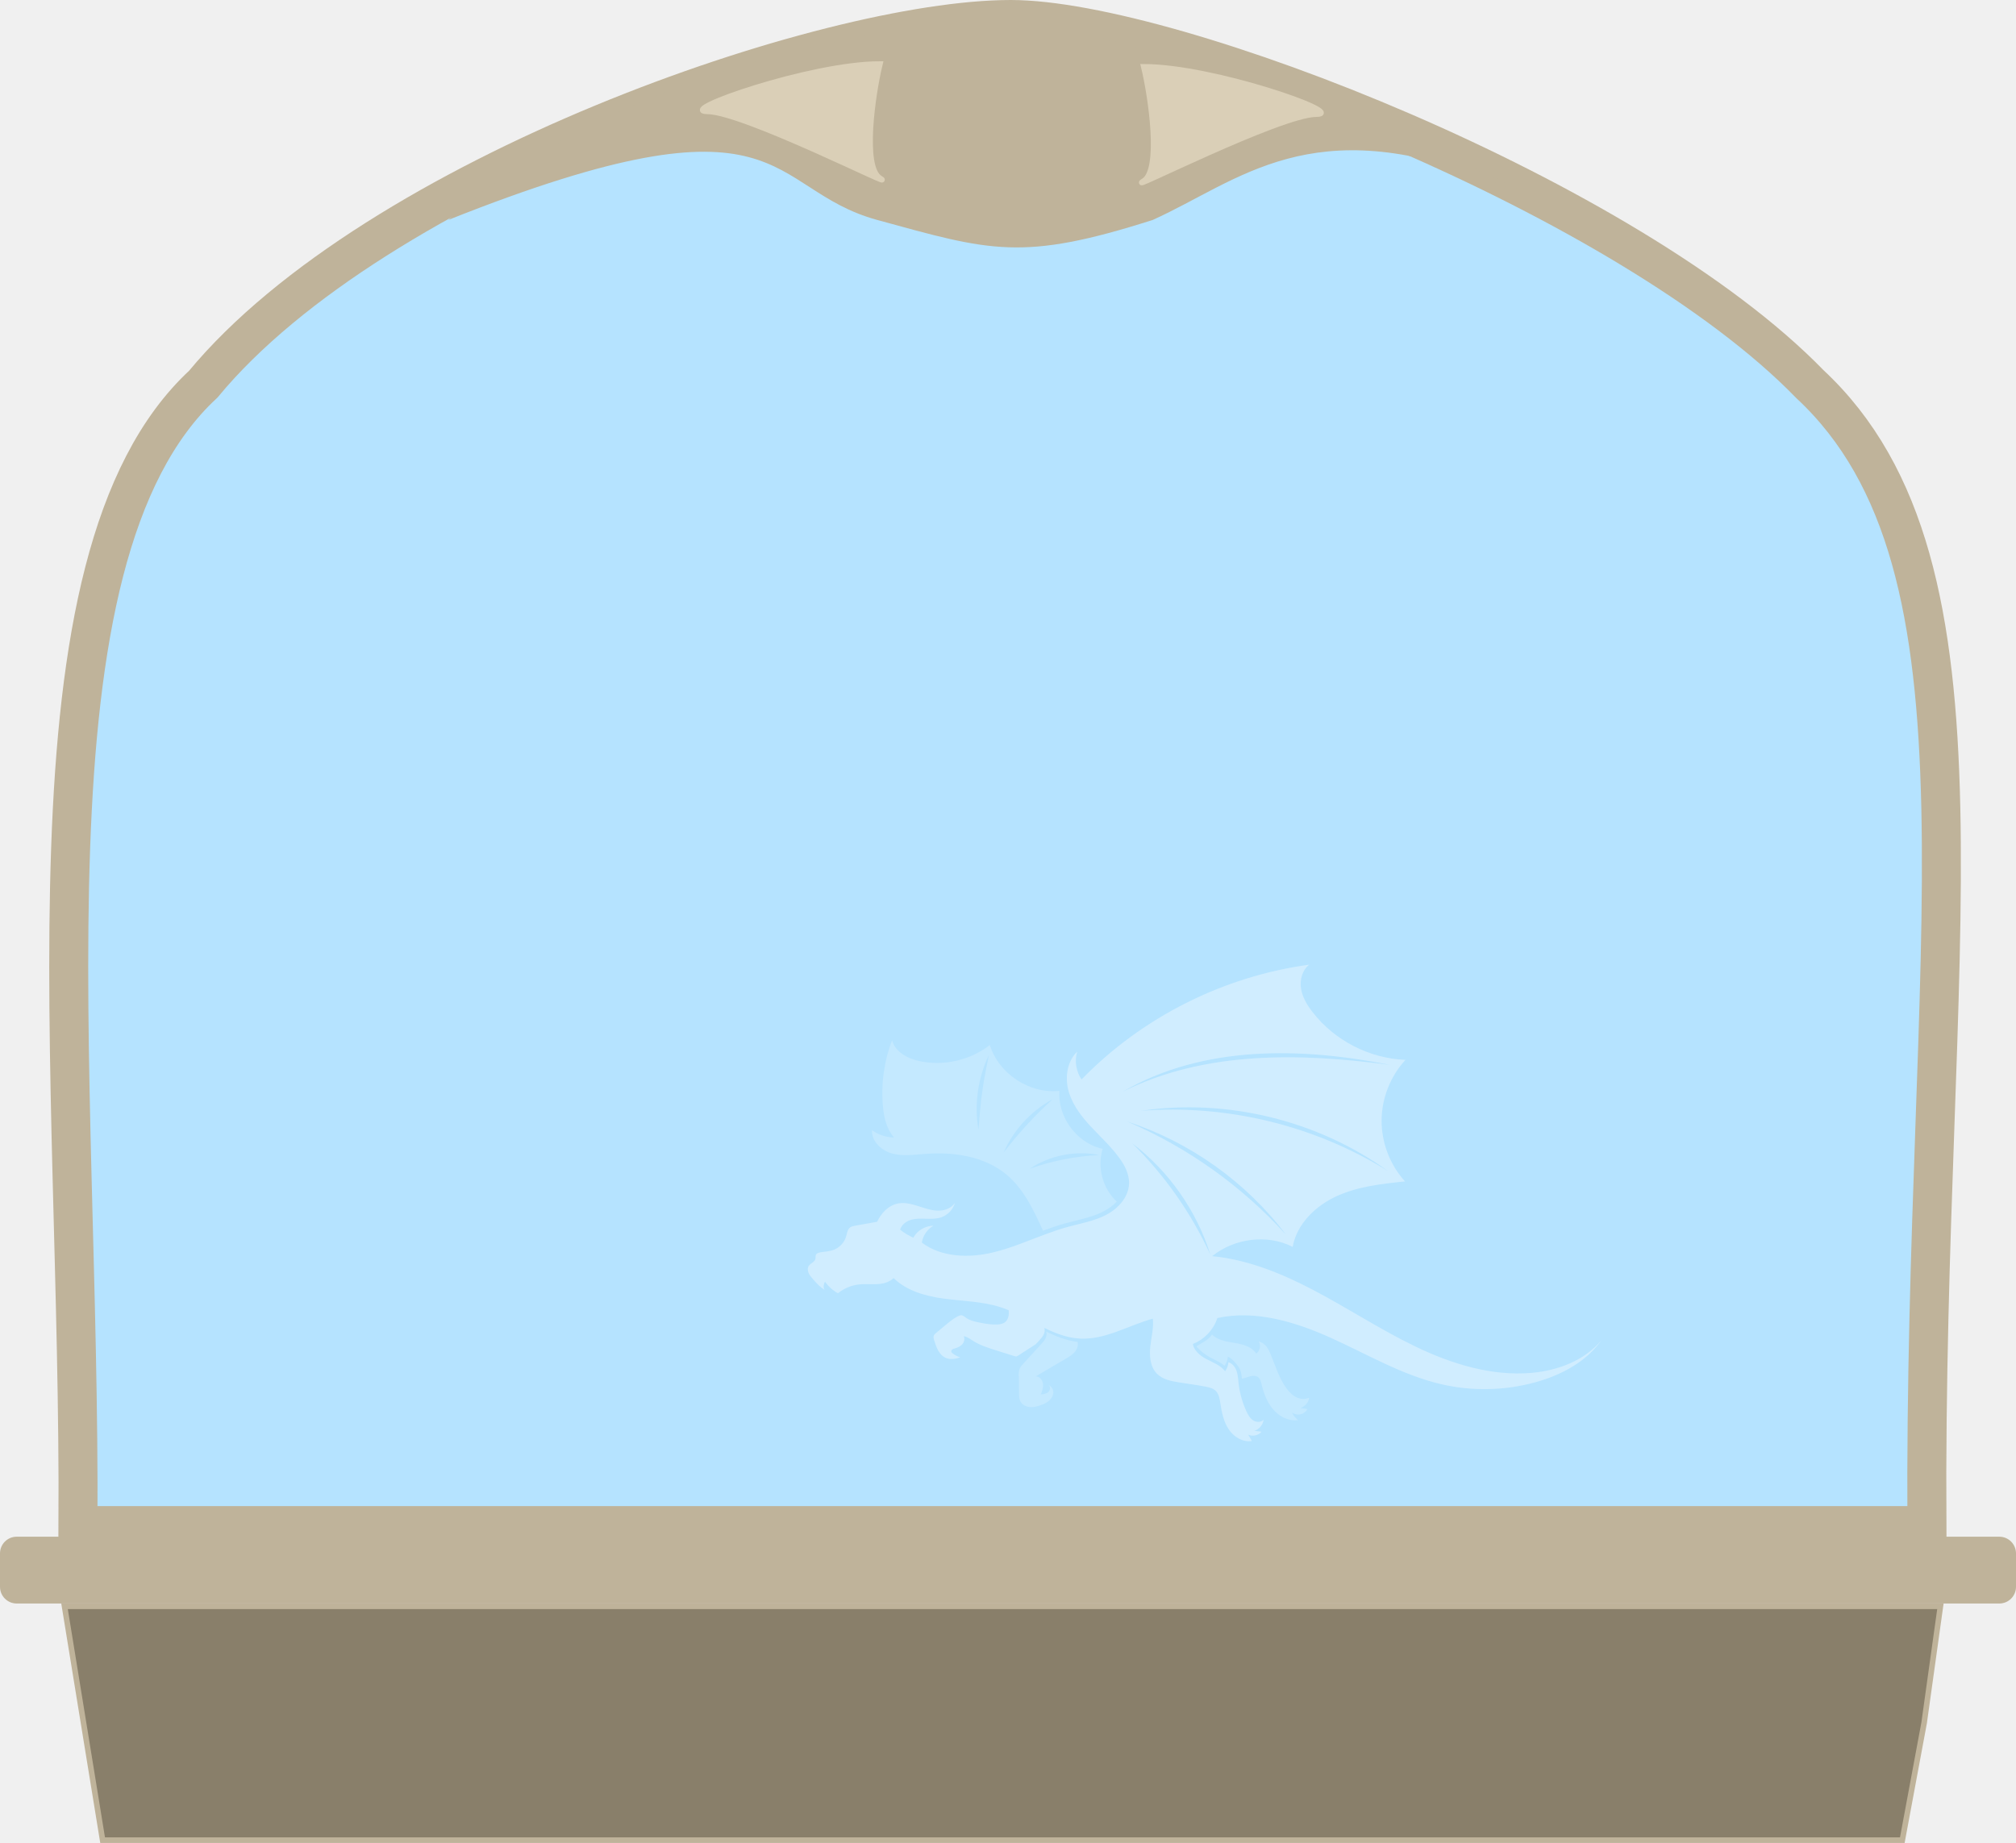
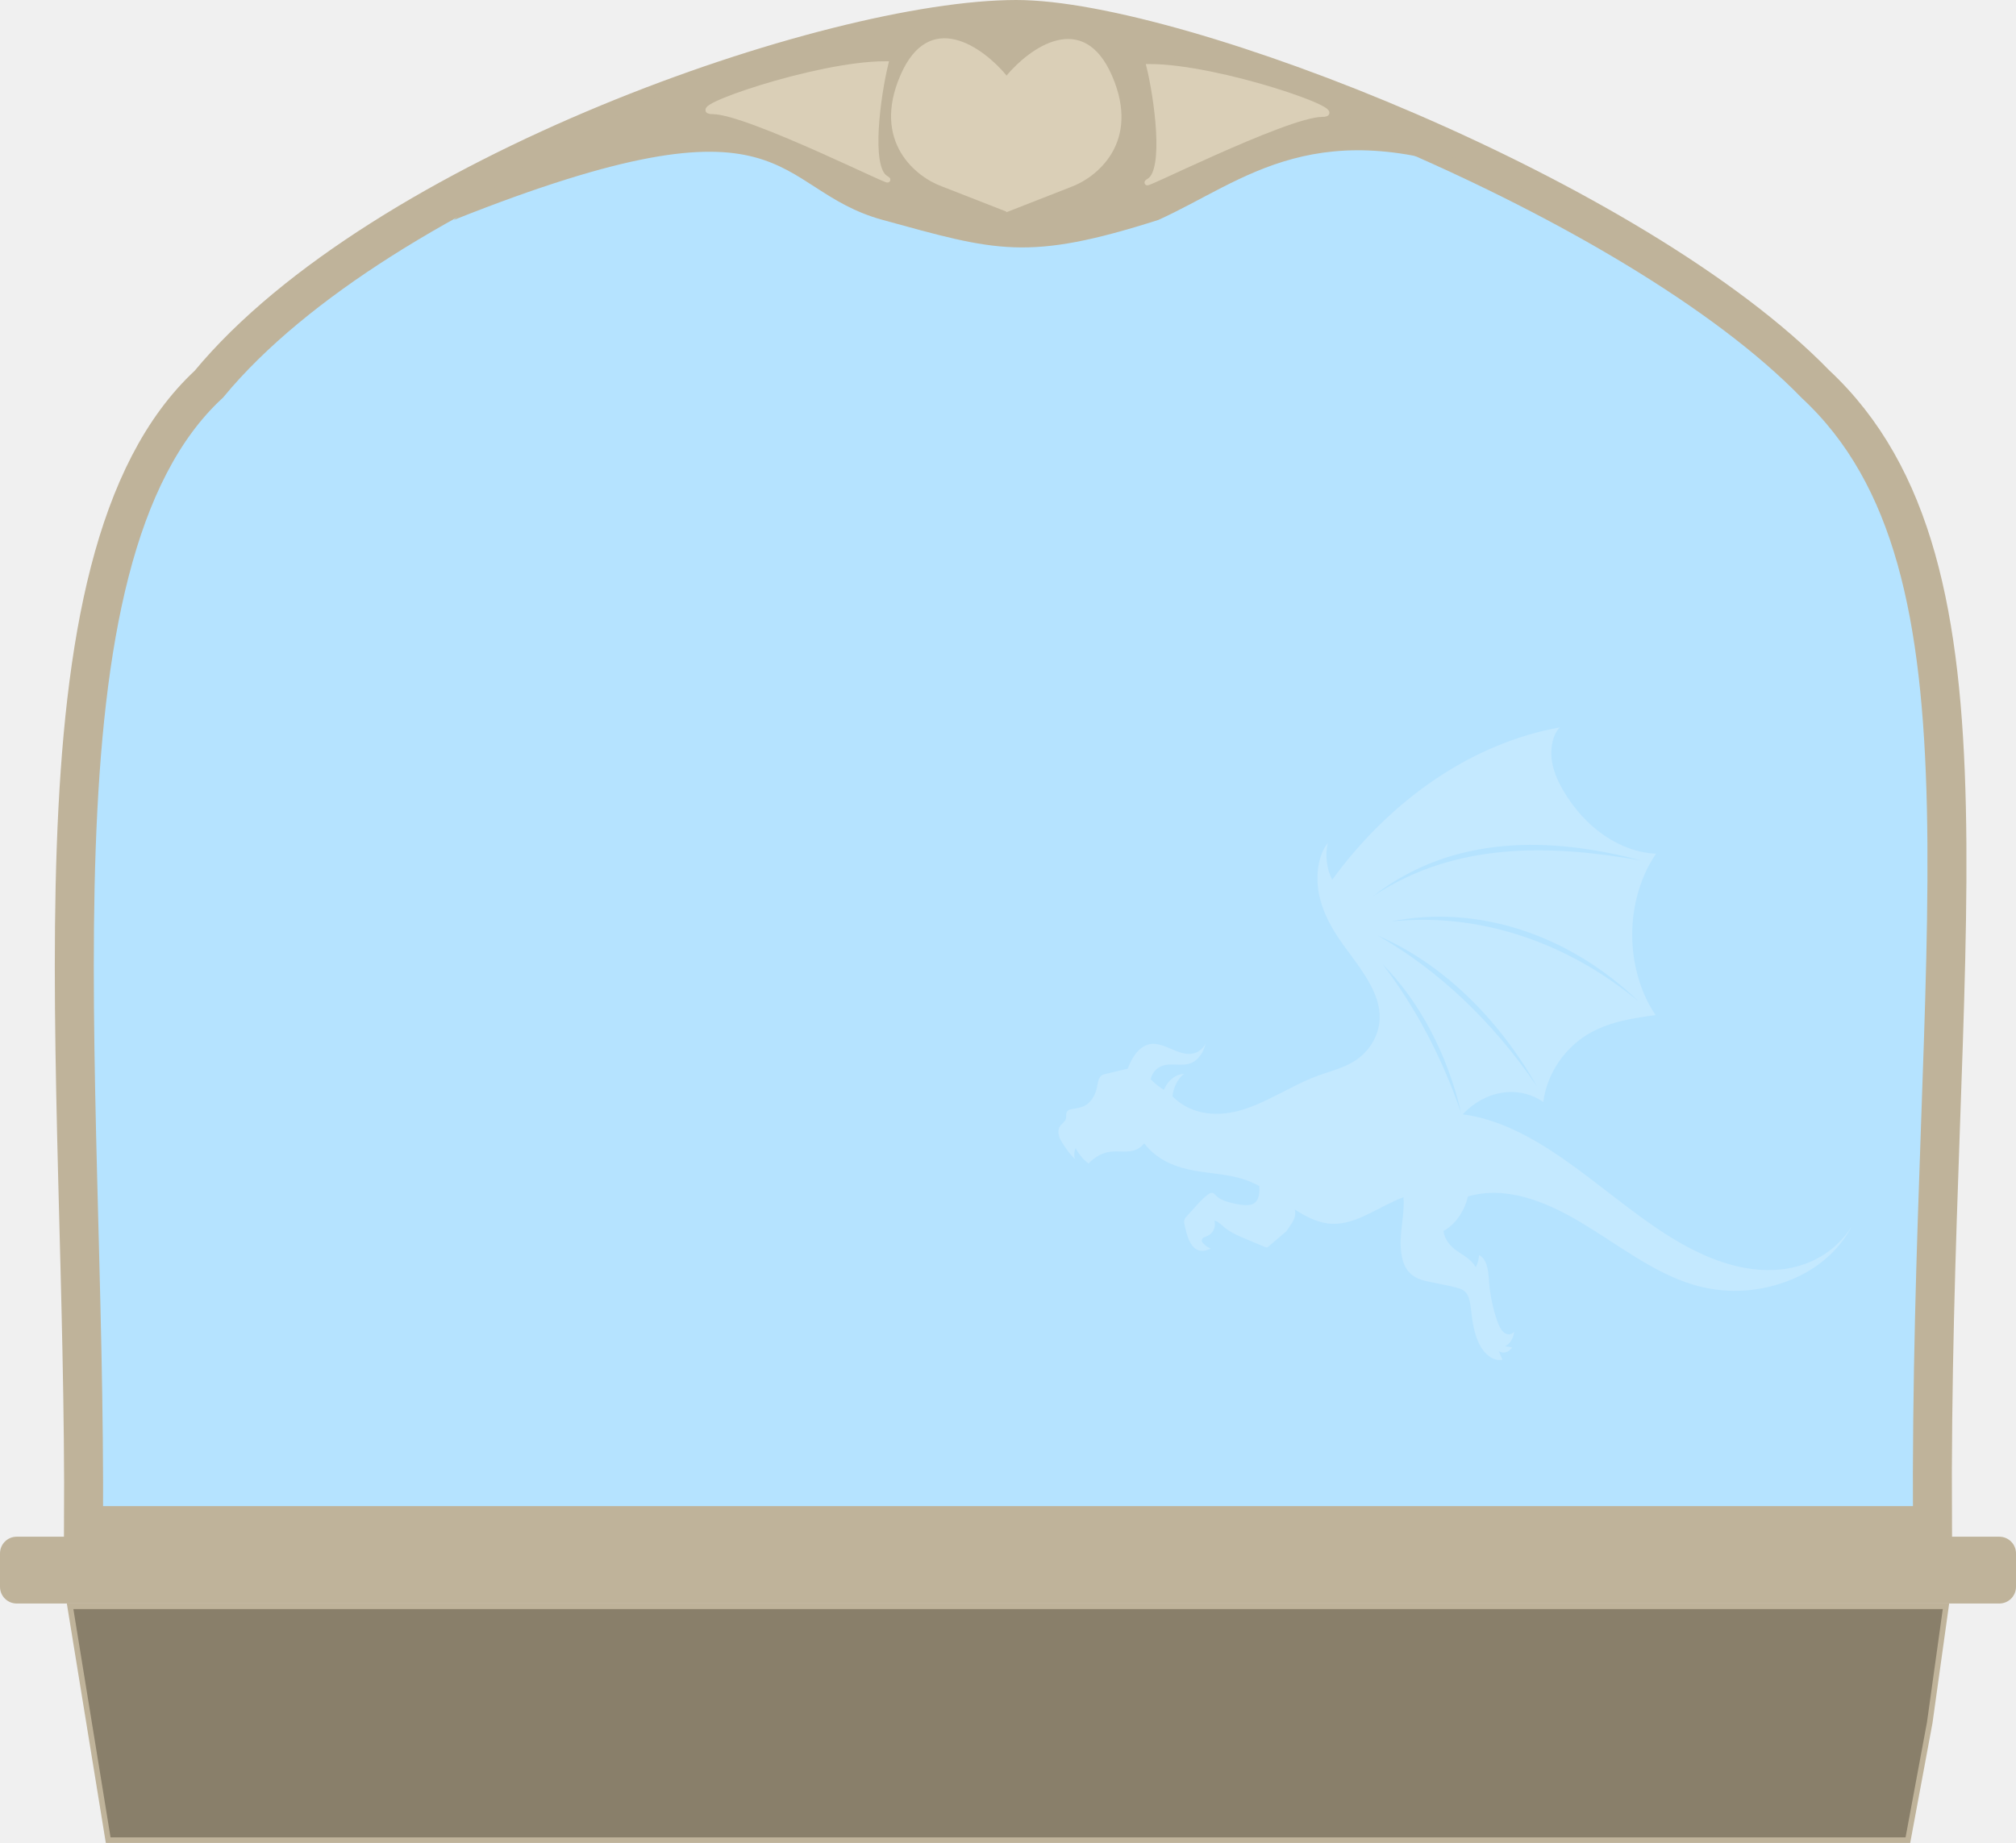
<svg xmlns="http://www.w3.org/2000/svg" width="362" height="331" viewBox="0 0 362 331" fill="none">
-   <path d="M346 274.003H14C14.498 191.146 2.5 100.5 36.5 69C67.5 31.5 148.375 3.5 181.5 3.5C210.446 3.5 292.5 35.5 325 69C360.285 101.874 345.377 170.423 346 274.003Z" fill="#B5E3FF" stroke="#BFB39A" stroke-width="7" />
-   <path d="M157.5 39.5C137.1 33.9 142 15 80.5 39.5C109.5 13.5 157.833 4.167 181.5 3C230.5 13 290.858 41.584 268 32.5C235.5 19.584 222.5 32.5 207 39.5C183.5 47 177.9 45.1 157.5 39.5Z" fill="#BFB39A" />
-   <path d="M348.426 288.5L345.505 309.425L341.585 330.5H18.425L11.588 288.5H348.426Z" fill="#897F6A" stroke="#BFB39A" />
-   <path d="M158 32C154.8 30 156.666 17 158 11.5C145.5 11.5 121.386 20 127 20C133.5 20 162 34.5 158 32Z" fill="#DACFB7" stroke="#DACFB7" />
-   <path d="M205.383 32.5C208.583 30.5 206.717 17.5 205.383 12C217.883 12 241.997 20.5 236.383 20.5C229.883 20.5 201.383 35 205.383 32.5Z" fill="#DACFB7" stroke="#DACFB7" />
-   <path d="M145.264 227.324C145.587 226.861 146.284 226.668 146.42 226.119C146.478 225.884 146.411 225.627 146.5 225.401C146.636 225.066 147.061 224.958 147.425 224.907C148.248 224.795 149.091 224.741 149.856 224.416C150.85 223.991 151.632 223.112 151.934 222.079C152.104 221.502 152.169 220.814 152.654 220.452C152.903 220.266 153.223 220.205 153.531 220.149C154.856 219.91 156.181 219.671 157.5 219.437C157.845 218.723 158.293 218.056 158.845 217.492C159.493 216.841 160.304 216.35 161.203 216.162C162.698 215.856 164.213 216.42 165.667 216.879C166.666 217.204 167.708 217.483 168.758 217.434C169.809 217.379 170.888 216.93 171.468 216.047C171.127 217.228 170.198 218.213 169.041 218.624C168.15 218.939 167.182 218.912 166.238 218.888C165.296 218.858 164.333 218.832 163.438 219.133C162.607 219.409 161.847 220.049 161.618 220.88L161.673 220.898C162.388 221.457 163.174 221.921 163.992 222.3C164.701 221.012 166.142 220.159 167.612 220.147C166.506 220.77 165.72 221.919 165.524 223.175C169.033 225.839 174 225.982 178.325 224.941C181.543 224.171 184.594 222.844 187.699 221.692C188.994 221.211 190.294 220.761 191.617 220.396C192.418 220.168 193.235 219.98 194.053 219.773C195.625 219.378 197.18 218.951 198.618 218.204C199.47 217.761 200.282 217.175 200.954 216.47C201.993 215.387 202.707 214.036 202.741 212.546C202.781 210.892 201.976 209.329 201.007 207.986C200.725 207.602 200.436 207.231 200.133 206.865C199.801 206.471 199.463 206.082 199.117 205.706C198.067 204.57 196.949 203.491 195.899 202.361C194.277 200.621 192.767 198.677 192.021 196.426C191.971 196.277 191.921 196.128 191.884 195.973C191.86 195.877 191.83 195.786 191.807 195.689C191.23 193.308 191.666 190.579 193.424 188.889C192.909 190.553 193.226 192.446 194.206 193.878C205.039 182.726 219.677 175.353 235.084 173.265C233.828 174.235 233.369 175.985 233.613 177.55C233.863 179.116 234.713 180.525 235.684 181.774C239.632 186.889 245.916 190.119 252.369 190.357C249.659 193.295 248.096 197.263 248.081 201.258C248.066 205.252 249.602 209.241 252.287 212.187C248.122 212.617 243.865 213.084 240.048 214.818C236.23 216.558 232.863 219.817 232.112 223.944C227.536 221.591 221.629 222.415 217.654 225.616C223.912 226.215 229.932 228.628 235.537 231.548C241.885 234.852 247.865 238.831 254.319 241.924C260.773 245.011 267.878 247.196 275.009 246.578C279.709 246.168 284.488 244.385 287.521 240.763C284.77 244.623 280.32 246.977 275.755 248.243C270.267 249.77 264.394 249.903 258.844 248.62C251.81 246.997 245.497 243.222 238.919 240.257C232.541 237.385 225.401 235.235 218.592 236.725C218.24 237.822 217.612 238.821 216.804 239.647C216.065 240.403 215.169 241 214.19 241.389C214.382 242.533 215.437 243.456 216.503 244.032C217.733 244.692 219.134 245.178 219.985 246.285C220.328 245.816 220.54 245.248 220.578 244.665C221.285 244.871 221.79 245.525 222.032 246.221C222.205 246.708 222.274 247.231 222.33 247.746C222.35 247.962 222.368 248.184 222.394 248.401C222.59 250.151 223.073 251.875 223.805 253.481C224.092 254.098 224.441 254.733 225.015 255.104C225.588 255.474 226.443 255.504 226.89 254.987C226.787 255.899 226.112 256.717 225.237 256.988C225.668 257.038 226.099 257.087 226.529 257.143C225.967 257.82 224.926 258.046 224.133 257.663C224.352 258.047 224.566 258.424 224.785 258.809C223.167 259.08 221.545 258.077 220.629 256.707C219.719 255.343 219.382 253.682 219.137 252.06C219.012 251.236 218.875 250.336 218.267 249.774C217.789 249.323 217.115 249.171 216.471 249.046C214.877 248.739 213.275 248.533 211.677 248.276C210.278 248.055 208.797 247.758 207.785 246.764C206.518 245.521 206.361 243.535 206.562 241.768C206.747 240.127 207.185 238.475 207.011 236.835C202.628 238.041 198.51 240.631 193.984 240.419C193.708 240.408 193.432 240.384 193.158 240.348C191.181 240.109 189.327 239.377 187.512 238.497C187.645 238.861 187.589 239.285 187.426 239.642C187.239 240.061 186.926 240.406 186.613 240.745C186.405 240.973 186.196 241.201 185.987 241.429C184.933 242.107 183.879 242.792 182.818 243.47C182.718 243.537 182.618 243.598 182.503 243.619C182.382 243.64 182.259 243.598 182.142 243.563C181.013 243.208 179.89 242.853 178.767 242.499C177.368 242.057 175.944 241.607 174.707 240.814C174.188 240.48 173.656 240.069 173.051 239.992C173.26 240.419 173.149 240.977 172.852 241.361C172.519 241.786 172 242.026 171.484 242.17C171.323 242.213 171.155 242.256 171.021 242.345C170.887 242.441 170.778 242.608 170.815 242.768C170.848 242.897 170.953 242.994 171.053 243.072C171.461 243.391 171.931 243.639 172.43 243.783C171.625 244.048 170.74 244.224 169.946 243.929C169.311 243.692 168.813 243.177 168.479 242.587C168.145 241.998 167.936 241.349 167.74 240.702C167.656 240.43 167.574 240.134 167.679 239.871C167.757 239.689 167.914 239.551 168.064 239.426C168.62 238.963 169.177 238.5 169.74 238.032C170.446 237.443 171.159 236.849 171.977 236.421C172.195 236.307 172.43 236.208 172.674 236.235C172.954 236.272 173.182 236.48 173.414 236.645C174.107 237.158 174.972 237.358 175.821 237.532C176.862 237.741 177.924 237.927 178.986 237.892C179.535 237.876 180.11 237.786 180.525 237.431C181.103 236.939 181.194 236.096 181.134 235.328C180.636 235.115 180.135 234.927 179.625 234.77C176.374 233.729 172.904 233.696 169.52 233.242C166.23 232.802 162.825 231.861 160.465 229.548C160.103 229.876 159.683 230.136 159.227 230.311C157.695 230.898 155.976 230.512 154.342 230.68C152.931 230.818 151.565 231.381 150.461 232.276C149.541 231.762 148.74 231.038 148.132 230.179C147.886 230.7 147.774 231.27 148.08 231.675C147.252 231.182 146.597 230.445 145.96 229.716C145.661 229.375 145.357 229.028 145.185 228.61C145.013 228.185 144.994 227.679 145.253 227.305L145.264 227.324ZM249.594 191.26C233.7 188.076 216.004 187.674 201.587 196.08C216.43 188.669 233.54 189.134 249.594 191.26ZM249.226 210.324C236.59 201.199 220.247 197.22 204.835 199.516C220.324 198.311 236.013 202.114 249.226 210.324ZM230.918 221.762C223.81 212.335 213.678 205.102 202.444 201.448C213.278 206.095 222.995 213.022 230.918 221.762ZM217.342 225.362C214.898 217.483 209.877 210.322 203.296 205.333C209.166 211.118 213.9 217.87 217.342 225.362Z" fill="white" fill-opacity="0.2" />
-   <path d="M145.264 227.324C145.587 226.861 146.284 226.668 146.42 226.119C146.478 225.884 146.411 225.627 146.5 225.401C146.636 225.066 147.061 224.958 147.425 224.907C148.248 224.795 149.091 224.741 149.856 224.416C150.85 223.991 151.632 223.112 151.934 222.079C152.104 221.502 152.169 220.814 152.654 220.452C152.903 220.266 153.223 220.205 153.531 220.149C154.856 219.91 156.181 219.671 157.5 219.437C157.845 218.723 158.293 218.056 158.845 217.492C159.493 216.841 160.304 216.35 161.203 216.162C162.698 215.856 164.213 216.42 165.667 216.879C166.666 217.204 167.708 217.483 168.758 217.434C169.809 217.379 170.888 216.93 171.468 216.047C171.127 217.228 170.198 218.213 169.041 218.624C168.15 218.939 167.182 218.912 166.238 218.888C165.296 218.858 164.333 218.832 163.438 219.133C162.607 219.409 161.847 220.049 161.618 220.88L161.673 220.898C162.388 221.457 163.174 221.921 163.992 222.3C164.701 221.012 166.142 220.159 167.612 220.147C166.506 220.77 165.72 221.919 165.524 223.175C169.033 225.839 174 225.982 178.325 224.941C181.543 224.171 184.594 222.844 187.699 221.692C188.994 221.211 190.294 220.761 191.617 220.396C192.418 220.168 193.235 219.98 194.053 219.773C195.625 219.378 197.18 218.951 198.618 218.204C199.47 217.761 200.282 217.175 200.954 216.47C201.993 215.387 202.707 214.036 202.741 212.546C202.781 210.892 201.976 209.329 201.007 207.986C200.725 207.602 200.436 207.231 200.133 206.865C199.801 206.471 199.463 206.082 199.117 205.706C198.067 204.57 196.949 203.491 195.899 202.361C194.277 200.621 192.767 198.677 192.021 196.426C191.971 196.277 191.921 196.128 191.884 195.973C191.86 195.877 191.83 195.786 191.807 195.689C191.23 193.308 191.666 190.579 193.424 188.889C192.909 190.553 193.226 192.446 194.206 193.878C205.039 182.726 219.677 175.353 235.084 173.265C233.828 174.235 233.369 175.985 233.613 177.55C233.863 179.116 234.713 180.525 235.684 181.774C239.632 186.889 245.916 190.119 252.369 190.357C249.659 193.295 248.096 197.263 248.081 201.258C248.066 205.252 249.602 209.241 252.287 212.187C248.122 212.617 243.865 213.084 240.048 214.818C236.23 216.558 232.863 219.817 232.112 223.944C227.536 221.591 221.629 222.415 217.654 225.616C223.912 226.215 229.932 228.628 235.537 231.548C241.885 234.852 247.865 238.831 254.319 241.924C260.773 245.011 267.878 247.196 275.009 246.578C279.709 246.168 284.488 244.385 287.521 240.763C284.77 244.623 280.32 246.977 275.755 248.243C270.267 249.77 264.394 249.903 258.844 248.62C251.81 246.997 245.497 243.222 238.919 240.257C232.541 237.385 225.401 235.235 218.592 236.725C218.24 237.822 217.612 238.821 216.804 239.647C216.065 240.403 215.169 241 214.19 241.389C214.382 242.533 215.437 243.456 216.503 244.032C217.733 244.692 219.134 245.178 219.985 246.285C220.328 245.816 220.54 245.248 220.578 244.665C221.285 244.871 221.79 245.525 222.032 246.221C222.205 246.708 222.274 247.231 222.33 247.746C222.35 247.962 222.368 248.184 222.394 248.401C222.59 250.151 223.073 251.875 223.805 253.481C224.092 254.098 224.441 254.733 225.015 255.104C225.588 255.474 226.443 255.504 226.89 254.987C226.787 255.899 226.112 256.717 225.237 256.988C225.668 257.038 226.099 257.087 226.529 257.143C225.967 257.82 224.926 258.046 224.133 257.663C224.352 258.047 224.566 258.424 224.785 258.809C223.167 259.08 221.545 258.077 220.629 256.707C219.719 255.343 219.382 253.682 219.137 252.06C219.012 251.236 218.875 250.336 218.267 249.774C217.789 249.323 217.115 249.171 216.471 249.046C214.877 248.739 213.275 248.533 211.677 248.276C210.278 248.055 208.797 247.758 207.785 246.764C206.518 245.521 206.361 243.535 206.562 241.768C206.747 240.127 207.185 238.475 207.011 236.835C202.628 238.041 198.51 240.631 193.984 240.419C193.708 240.408 193.432 240.384 193.158 240.348C191.181 240.109 189.327 239.377 187.512 238.497C187.645 238.861 187.589 239.285 187.426 239.642C187.239 240.061 186.926 240.406 186.613 240.745C186.405 240.973 186.196 241.201 185.987 241.429C184.933 242.107 183.879 242.792 182.818 243.47C182.718 243.537 182.618 243.598 182.503 243.619C182.382 243.64 182.259 243.598 182.142 243.563C181.013 243.208 179.89 242.853 178.767 242.499C177.368 242.057 175.944 241.607 174.707 240.814C174.188 240.48 173.656 240.069 173.051 239.992C173.26 240.419 173.149 240.977 172.852 241.361C172.519 241.786 172 242.026 171.484 242.17C171.323 242.213 171.155 242.256 171.021 242.345C170.887 242.441 170.778 242.608 170.815 242.768C170.848 242.897 170.953 242.994 171.053 243.072C171.461 243.391 171.931 243.639 172.43 243.783C171.625 244.048 170.74 244.224 169.946 243.929C169.311 243.692 168.813 243.177 168.479 242.587C168.145 241.998 167.936 241.349 167.74 240.702C167.656 240.43 167.574 240.134 167.679 239.871C167.757 239.689 167.914 239.551 168.064 239.426C168.62 238.963 169.177 238.5 169.74 238.032C170.446 237.443 171.159 236.849 171.977 236.421C172.195 236.307 172.43 236.208 172.674 236.235C172.954 236.272 173.182 236.48 173.414 236.645C174.107 237.158 174.972 237.358 175.821 237.532C176.862 237.741 177.924 237.927 178.986 237.892C179.535 237.876 180.11 237.786 180.525 237.431C181.103 236.939 181.194 236.096 181.134 235.328C180.636 235.115 180.135 234.927 179.625 234.77C176.374 233.729 172.904 233.696 169.52 233.242C166.23 232.802 162.825 231.861 160.465 229.548C160.103 229.876 159.683 230.136 159.227 230.311C157.695 230.898 155.976 230.512 154.342 230.68C152.931 230.818 151.565 231.381 150.461 232.276C149.541 231.762 148.74 231.038 148.132 230.179C147.886 230.7 147.774 231.27 148.08 231.675C147.252 231.182 146.597 230.445 145.96 229.716C145.661 229.375 145.357 229.028 145.185 228.61C145.013 228.185 144.994 227.679 145.253 227.305L145.264 227.324ZM249.594 191.26C233.7 188.076 216.004 187.674 201.587 196.08C216.43 188.669 233.54 189.134 249.594 191.26ZM249.226 210.324C236.59 201.199 220.247 197.22 204.835 199.516C220.324 198.311 236.013 202.114 249.226 210.324ZM230.918 221.762C223.81 212.335 213.678 205.102 202.444 201.448C213.278 206.095 222.995 213.022 230.918 221.762ZM217.342 225.362C214.898 217.483 209.877 210.322 203.296 205.333C209.166 211.118 213.9 217.87 217.342 225.362Z" fill="white" fill-opacity="0.2" />
-   <path d="M160.532 204.288C159.192 202.793 158.727 200.718 158.545 198.724C158.171 194.709 158.736 190.61 160.182 186.839C160.749 188.974 163.055 190.161 165.223 190.605C169.552 191.493 174.247 190.402 177.738 187.689C179.331 192.855 184.868 196.5 190.243 195.921C189.889 200.491 193.178 205.064 197.596 206.244C197.731 206.28 197.867 206.311 198.003 206.342C196.971 209.637 198.009 213.476 200.531 215.816C199.86 216.515 199.047 217.1 198.195 217.551C196.467 218.455 194.557 218.89 192.657 219.363C192.168 219.485 191.685 219.608 191.2 219.743C189.877 220.108 188.577 220.564 187.282 221.039C185.617 217.373 183.855 213.599 180.781 211.009C176.813 207.669 171.261 206.847 166.09 207.248C164.104 207.399 162.074 207.698 160.159 207.168C158.245 206.632 156.46 204.96 156.579 202.979C157.718 203.808 159.121 204.275 160.538 204.295L160.532 204.288ZM197.367 207.447C193.147 206.6 188.531 207.502 184.948 209.892C188.971 208.479 193.106 207.661 197.367 207.447ZM188.99 197.445C185.15 199.524 181.988 202.958 180.239 206.961C182.891 203.527 185.784 200.366 188.99 197.445ZM175.699 202.873C175.862 200.889 176.071 198.09 176.363 196.155C176.605 194.216 177.176 191.448 177.558 189.501C175.591 193.612 174.917 198.388 175.699 202.873Z" fill="white" fill-opacity="0.2" />
-   <path d="M217.645 239.693C218.266 240.308 219.124 240.665 219.982 240.877C220.989 241.121 222.028 241.204 223.026 241.472C224.024 241.747 225.021 242.242 225.583 243.109L225.631 243.069C226.252 242.587 226.43 241.619 226.021 240.947C226.573 241.045 227.053 241.408 227.406 241.847C227.753 242.287 227.986 242.805 228.199 243.327C229.051 245.379 229.689 247.564 231.004 249.353C231.467 249.985 232.016 250.568 232.716 250.924C233.417 251.28 234.271 251.385 234.98 251.061L235.073 251.145C234.916 251.951 234.29 252.641 233.506 252.882C233.929 252.95 234.346 253.011 234.769 253.079C234.514 253.555 234.042 253.911 233.509 254.023C232.982 254.142 232.401 254.01 231.969 253.683C232.239 254.211 232.621 254.678 233.08 255.064C231.874 255.232 230.655 254.825 229.658 254.103C229.272 253.824 228.922 253.498 228.612 253.143C227.511 251.864 226.914 250.225 226.52 248.578C226.418 248.153 226.311 247.703 225.99 247.41C225.585 247.054 224.98 247.059 224.458 247.191C223.974 247.32 223.507 247.544 223.009 247.621C222.953 247.106 222.89 246.59 222.711 246.096C222.469 245.401 221.193 243.88 220.48 243.674C220.443 244.257 220.236 244.825 219.887 245.293C218.889 244.508 218.431 244.412 217.202 243.752C216.461 243.348 215.284 242.453 214.829 241.803C215.775 241.209 216.98 240.683 217.633 239.686L217.645 239.693Z" fill="white" fill-opacity="0.2" />
-   <path d="M182.945 247.212C182.958 248.234 182.972 249.256 182.984 250.284C182.988 250.757 183.003 251.244 183.206 251.664C183.506 252.282 184.194 252.644 184.868 252.714C185.549 252.785 186.232 252.611 186.876 252.376C187.409 252.189 187.934 251.956 188.362 251.59C188.791 251.223 189.113 250.696 189.136 250.137C189.159 249.572 188.831 248.983 188.299 248.792C188.685 249.071 188.592 249.719 188.231 250.028C187.871 250.337 187.367 250.408 186.891 250.443C187.146 249.822 187.379 249.161 187.284 248.504C187.19 247.84 186.659 247.196 185.99 247.202C187.782 246.152 189.575 245.095 191.36 244.045C191.997 243.677 192.648 243.285 193.09 242.693C193.452 242.22 193.639 241.574 193.498 241.014C191.521 240.775 189.667 240.043 187.852 239.162C187.985 239.527 187.929 239.95 187.766 240.308C187.579 240.727 187.266 241.072 186.953 241.411C186.745 241.639 186.536 241.866 186.327 242.094C185.457 243.053 184.582 244.005 183.711 244.964C183.489 245.21 183.26 245.455 183.12 245.758C182.912 246.2 182.912 246.717 182.92 247.209L182.945 247.212Z" fill="white" fill-opacity="0.2" />
+   <path d="M347 274.003H15C15.498 191.146 3.5 100.5 37.5 69C68.5 31.5 149.375 3.5 182.5 3.5C211.446 3.5 293.5 35.5 326 69C361.285 101.874 346.377 170.423 347 274.003Z" fill="#B5E3FF" stroke="#BFB39A" stroke-width="7" />
+   <path d="M158.5 39.5C138.1 33.9 143 15 81.5 39.5C110.5 13.5 158.833 4.167 182.5 3C231.5 13 291.858 41.584 269 32.5C236.5 19.584 223.5 32.5 208 39.5C184.5 47 178.9 45.1 158.5 39.5Z" fill="#BFB39A" />
+   <path d="M349.426 288.5L346.505 309.425L342.585 330.5H19.425L12.588 288.5H349.426Z" fill="#897F6A" stroke="#BFB39A" />
+   <path d="M159 32C155.8 30 157.666 17 159 11.5C146.5 11.5 122.386 20 128 20C134.5 20 163 34.5 159 32Z" fill="#DACFB7" stroke="#DACFB7" />
+   <path d="M206.383 32.5C209.583 30.5 207.717 17.5 206.383 12C218.883 12 242.997 20.5 237.383 20.5C230.883 20.5 202.383 35 206.383 32.5Z" fill="#DACFB7" stroke="#DACFB7" />
+   <path d="M190.264 202.411C190.588 201.795 191.285 201.54 191.42 200.81C191.478 200.499 191.412 200.157 191.501 199.857C191.637 199.413 192.062 199.269 192.425 199.201C193.248 199.052 194.091 198.981 194.856 198.549C195.851 197.985 196.632 196.819 196.935 195.448C197.104 194.681 197.17 193.768 197.654 193.287C197.904 193.04 198.224 192.959 198.531 192.885C199.856 192.568 201.182 192.25 202.5 191.94C202.845 190.992 203.293 190.106 203.846 189.357C204.494 188.494 205.305 187.842 206.203 187.592C207.698 187.185 209.213 187.935 210.667 188.544C211.667 188.976 212.708 189.345 213.759 189.281C214.81 189.208 215.888 188.611 216.468 187.439C216.127 189.006 215.198 190.315 214.041 190.861C213.151 191.278 212.182 191.243 211.239 191.211C210.296 191.171 209.334 191.136 208.438 191.536C207.608 191.902 206.847 192.752 206.618 193.856L206.673 193.879C207.388 194.621 208.174 195.238 208.992 195.741C209.702 194.031 211.143 192.898 212.612 192.882C211.506 193.709 210.721 195.235 210.525 196.903C214.034 200.439 219.001 200.628 223.326 199.246C226.543 198.224 229.594 196.463 232.699 194.934C233.995 194.295 235.294 193.698 236.618 193.213C237.419 192.911 238.235 192.661 239.053 192.386C240.625 191.862 242.181 191.294 243.619 190.303C244.47 189.714 245.283 188.937 245.955 188.001C246.993 186.563 247.708 184.77 247.741 182.791C247.782 180.595 246.977 178.521 246.008 176.737C245.726 176.228 245.436 175.735 245.133 175.249C244.802 174.726 244.463 174.21 244.117 173.711C243.068 172.202 241.95 170.77 240.9 169.27C239.278 166.96 237.768 164.379 237.022 161.391C236.972 161.193 236.921 160.995 236.884 160.79C236.861 160.661 236.831 160.541 236.808 160.413C236.23 157.251 236.666 153.628 238.425 151.385C237.91 153.594 238.227 156.107 239.207 158.009C250.04 143.203 264.677 133.415 280.084 130.643C278.829 131.931 278.37 134.254 278.614 136.332C278.864 138.41 279.714 140.281 280.684 141.939C284.633 148.73 290.917 153.018 297.37 153.334C294.659 157.234 293.096 162.503 293.082 167.805C293.067 173.108 294.603 178.403 297.287 182.315C293.122 182.886 288.865 183.506 285.048 185.807C281.231 188.117 277.863 192.444 277.112 197.922C272.536 194.8 266.629 195.893 262.655 200.142C268.913 200.938 274.933 204.142 280.538 208.017C286.885 212.404 292.866 217.687 299.319 221.793C305.774 225.891 312.879 228.791 320.01 227.972C324.709 227.427 329.488 225.06 332.522 220.251C329.77 225.376 325.32 228.501 320.756 230.182C315.267 232.209 309.394 232.386 303.844 230.683C296.811 228.527 290.497 223.516 283.919 219.58C277.541 215.767 270.402 212.913 263.593 214.89C263.24 216.348 262.613 217.673 261.804 218.77C261.065 219.773 260.169 220.566 259.191 221.082C259.382 222.602 260.438 223.826 261.504 224.592C262.733 225.468 264.135 226.113 264.985 227.582C265.328 226.96 265.541 226.206 265.578 225.432C266.285 225.705 266.79 226.574 267.033 227.497C267.205 228.144 267.274 228.838 267.331 229.522C267.35 229.809 267.369 230.104 267.394 230.391C267.591 232.714 268.073 235.003 268.805 237.136C269.093 237.955 269.442 238.798 270.015 239.29C270.588 239.782 271.443 239.821 271.891 239.135C271.787 240.345 271.112 241.431 270.238 241.792C270.669 241.858 271.099 241.923 271.529 241.997C270.967 242.896 269.927 243.195 269.134 242.687C269.353 243.197 269.566 243.698 269.786 244.209C268.168 244.568 266.546 243.237 265.629 241.418C264.719 239.608 264.382 237.402 264.137 235.249C264.012 234.156 263.875 232.961 263.268 232.214C262.79 231.615 262.116 231.413 261.471 231.248C259.877 230.841 258.275 230.566 256.677 230.225C255.278 229.932 253.797 229.538 252.786 228.218C251.518 226.568 251.361 223.931 251.563 221.586C251.748 219.407 252.186 217.215 252.011 215.036C247.628 216.637 243.511 220.076 238.985 219.795C238.708 219.78 238.433 219.749 238.159 219.701C236.181 219.384 234.328 218.411 232.513 217.243C232.645 217.726 232.59 218.289 232.427 218.764C232.24 219.32 231.926 219.778 231.614 220.228C231.405 220.53 231.197 220.833 230.988 221.135C229.934 222.036 228.879 222.945 227.819 223.845C227.719 223.934 227.619 224.015 227.504 224.043C227.382 224.071 227.26 224.016 227.143 223.969C226.014 223.497 224.891 223.026 223.768 222.556C222.368 221.97 220.945 221.372 219.708 220.32C219.188 219.876 218.656 219.33 218.051 219.228C218.261 219.795 218.15 220.536 217.852 221.046C217.519 221.61 217.001 221.928 216.484 222.12C216.323 222.177 216.156 222.233 216.022 222.352C215.888 222.479 215.779 222.7 215.815 222.914C215.848 223.085 215.954 223.214 216.054 223.317C216.462 223.74 216.932 224.07 217.43 224.26C216.626 224.612 215.741 224.846 214.947 224.455C214.312 224.14 213.814 223.456 213.48 222.673C213.146 221.89 212.937 221.03 212.74 220.171C212.656 219.81 212.575 219.416 212.679 219.068C212.758 218.826 212.915 218.643 213.064 218.476C213.621 217.862 214.177 217.247 214.74 216.625C215.446 215.844 216.159 215.055 216.977 214.487C217.195 214.336 217.431 214.204 217.674 214.24C217.955 214.289 218.182 214.566 218.414 214.784C219.108 215.466 219.973 215.732 220.821 215.962C221.862 216.24 222.924 216.486 223.986 216.439C224.536 216.418 225.111 216.3 225.526 215.828C226.104 215.174 226.195 214.055 226.135 213.036C225.636 212.754 225.135 212.504 224.626 212.296C221.374 210.913 217.904 210.87 214.521 210.267C211.231 209.683 207.826 208.434 205.465 205.362C205.103 205.798 204.684 206.144 204.227 206.376C202.696 207.156 200.977 206.642 199.343 206.866C197.931 207.048 196.566 207.796 195.462 208.984C194.541 208.302 193.74 207.341 193.133 206.201C192.887 206.892 192.775 207.649 193.08 208.186C192.253 207.531 191.598 206.553 190.96 205.586C190.662 205.133 190.358 204.672 190.185 204.117C190.014 203.554 189.994 202.882 190.253 202.384L190.264 202.411ZM294.594 154.532C278.701 150.305 261.005 149.772 246.588 160.932C261.43 151.092 278.541 151.71 294.594 154.532ZM294.226 179.841C281.59 167.727 265.247 162.445 249.835 165.493C265.324 163.893 281.014 168.942 294.226 179.841ZM275.919 195.026C268.811 182.512 258.678 172.908 247.445 168.057C258.278 174.227 267.996 183.423 275.919 195.026ZM262.342 199.805C259.898 189.345 254.878 179.838 248.296 173.216C254.166 180.895 258.901 189.859 262.342 199.805Z" fill="white" fill-opacity="0.2" />
+   <path d="M161.69 13.501C166.89 1.501 176.523 8.501 180.69 13.501V13.627C184.856 8.627 194.49 1.627 199.69 13.627C204.89 25.627 196.856 31.96 192.19 33.627L180.69 38.127V38.001L169.19 33.501C164.523 31.834 156.49 25.5 161.69 13.501Z" fill="#DACFB7" />
  <rect y="276" width="362" height="12" rx="3" fill="#BFB39A" />
</svg>
